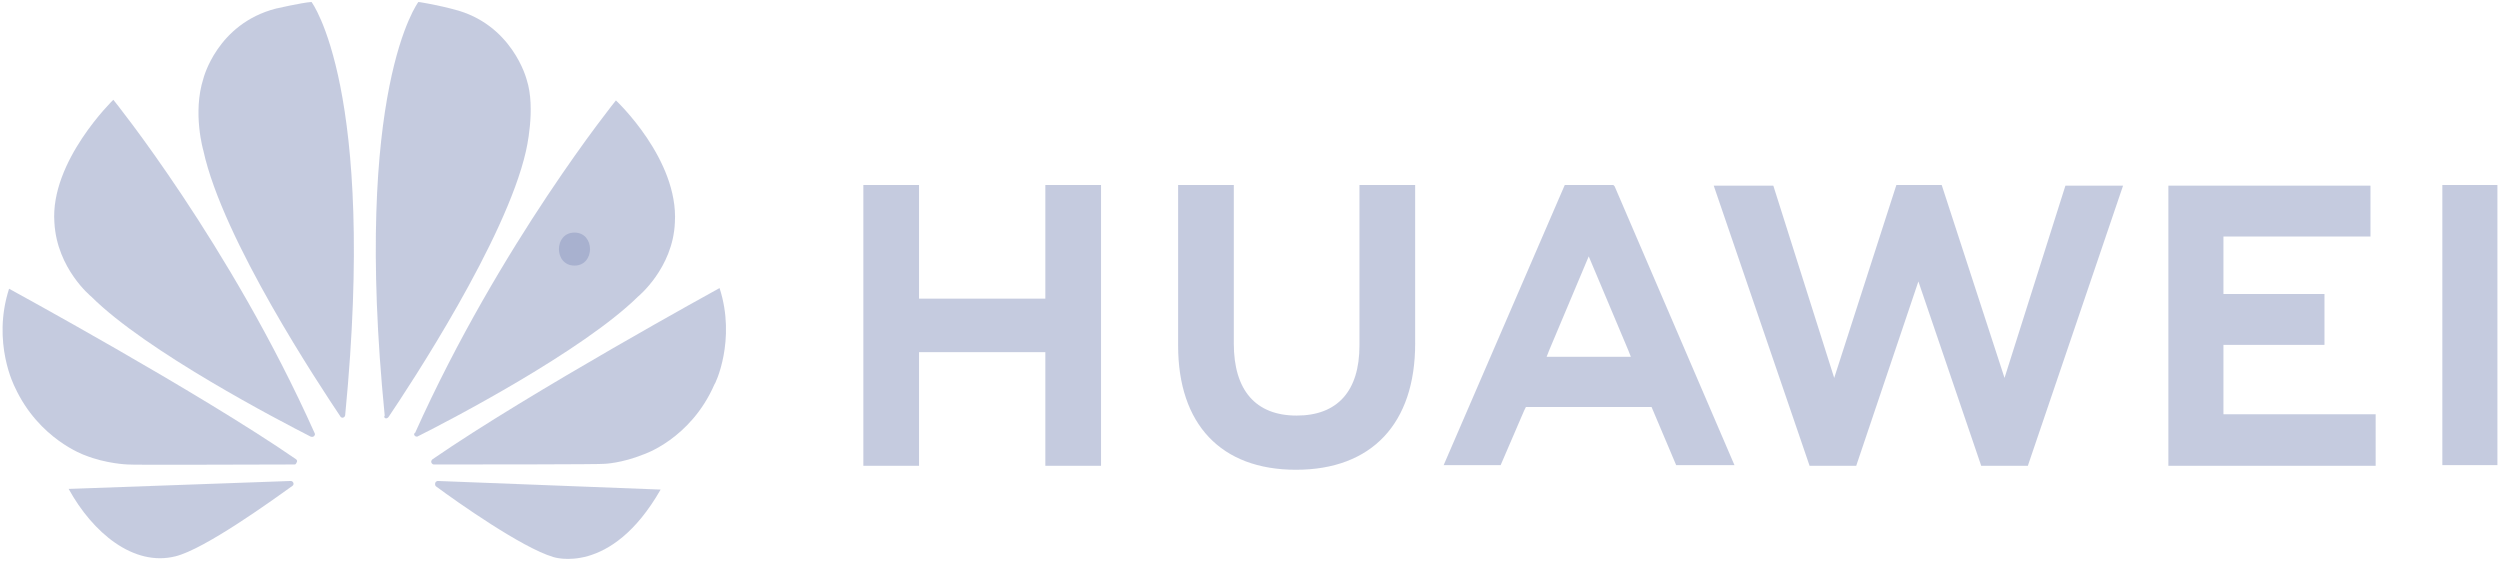
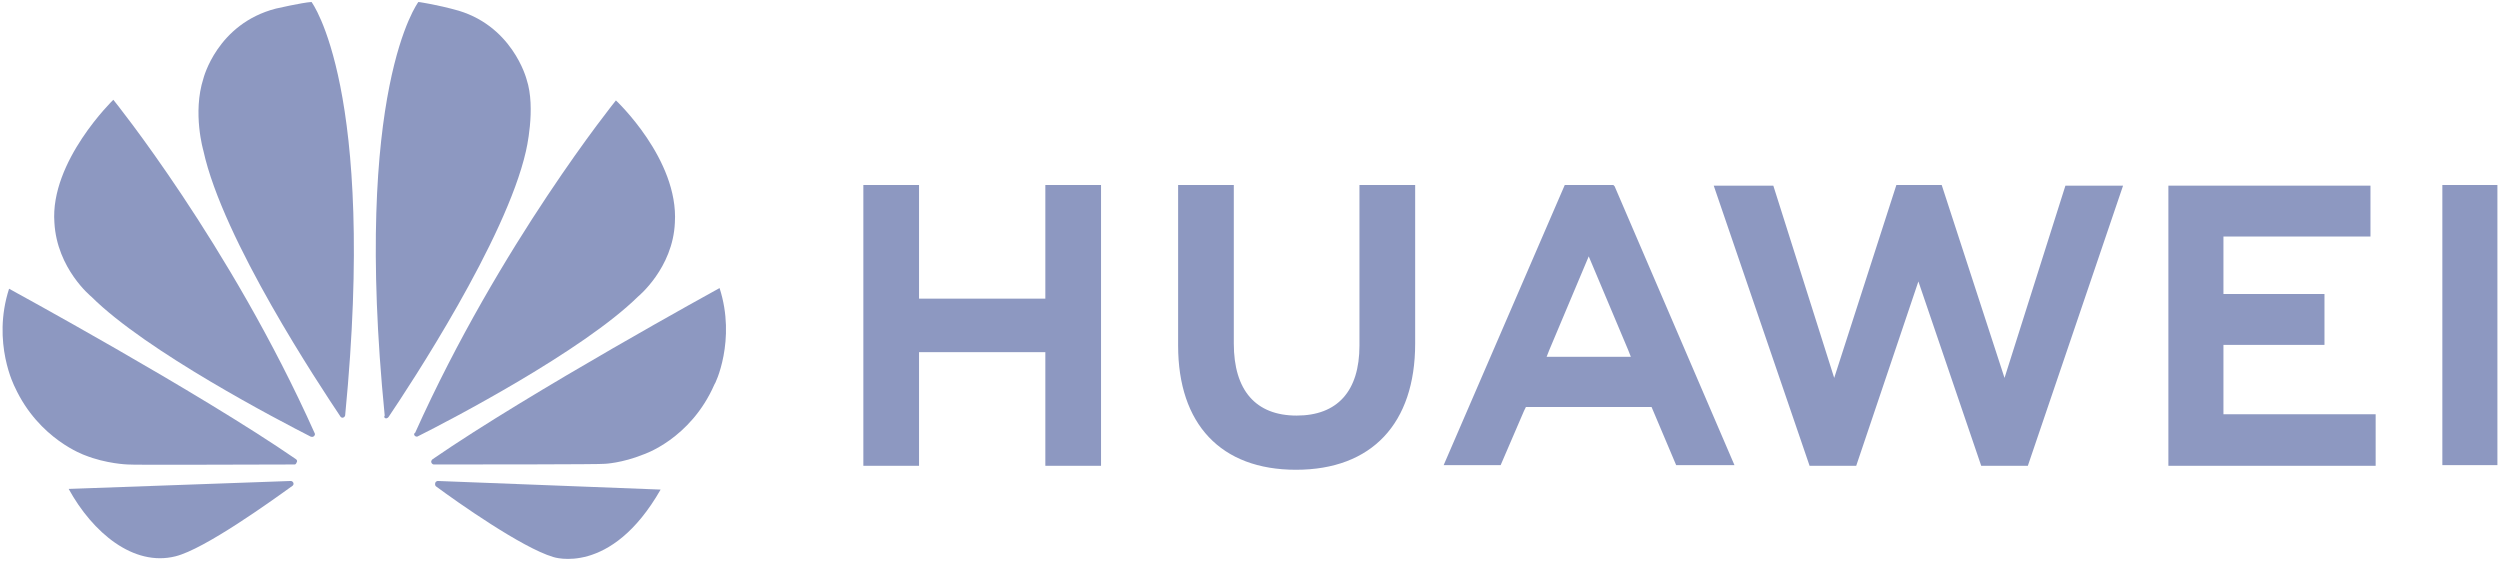
<svg xmlns="http://www.w3.org/2000/svg" width="138" height="31" viewBox="0 0 138 31" fill="none">
-   <path fill-rule="evenodd" clip-rule="evenodd" d="M57.703 16.485H50.731V10.212H47.657V25.712H50.731V19.439H57.703V25.712H60.777V10.212H57.703V16.485Z" fill="#8D98C1" fill-opacity="0.5" />
-   <path fill-rule="evenodd" clip-rule="evenodd" d="M75.042 19.074C75.042 21.591 73.826 22.94 71.574 22.94C69.322 22.94 68.106 21.554 68.106 18.965V10.212H65.032V19.074C65.032 23.414 67.391 25.931 71.538 25.931C75.721 25.931 78.117 23.378 78.117 18.965V10.212H75.042V19.074Z" fill="#8D98C1" fill-opacity="0.5" />
-   <path fill-rule="evenodd" clip-rule="evenodd" d="M110.65 20.861L107.182 10.212H104.68L101.248 20.861L97.887 10.248H94.598L99.889 25.712H102.463L105.895 15.536L109.363 25.712H111.937L117.193 10.248H114.011L110.65 20.861Z" fill="#8D98C1" fill-opacity="0.5" />
-   <path fill-rule="evenodd" clip-rule="evenodd" d="M122.734 19.038H128.311V16.229H122.734V13.056H130.85V10.248H119.695V25.712H131.136V22.867H122.734V19.038Z" fill="#8D98C1" fill-opacity="0.5" />
-   <path d="M137.857 10.212H134.818V25.675H137.857V10.212Z" fill="#8D98C1" fill-opacity="0.5" />
-   <path d="M91.166 22.466L92.524 25.675H95.742L89.128 10.285L89.056 10.212H86.375L79.69 25.675H82.836L84.123 22.685L84.23 22.466H91.166ZM87.698 14.151L89.879 19.329L90.022 19.694H85.374L85.517 19.329L87.698 14.151Z" fill="#8D98C1" fill-opacity="0.5" />
-   <path fill-rule="evenodd" clip-rule="evenodd" d="M17.339 24.07C17.339 24.07 17.411 23.997 17.375 23.925C12.692 13.457 6.256 5.507 6.256 5.507C6.256 5.507 2.753 8.899 3.003 12.29C3.146 14.843 5.041 16.375 5.041 16.375C8.08 19.402 15.445 23.232 17.161 24.107C17.196 24.107 17.268 24.143 17.339 24.07Z" fill="#8D98C1" fill-opacity="0.5" />
-   <path fill-rule="evenodd" clip-rule="evenodd" d="M16.195 26.66C16.16 26.55 16.052 26.55 16.052 26.55L3.79 26.988C5.112 29.395 7.365 31.292 9.689 30.708C11.297 30.307 14.944 27.681 16.16 26.806C16.231 26.733 16.195 26.66 16.195 26.66Z" fill="#8D98C1" fill-opacity="0.5" />
-   <path fill-rule="evenodd" clip-rule="evenodd" d="M16.374 25.529C16.446 25.42 16.338 25.347 16.338 25.347C10.94 21.627 0.501 15.938 0.501 15.938C-0.465 18.928 0.822 21.372 0.822 21.372C2.145 24.253 4.683 25.128 4.683 25.128C5.863 25.602 7.043 25.639 7.043 25.639C7.222 25.675 14.336 25.639 16.267 25.639C16.338 25.639 16.374 25.529 16.374 25.529Z" fill="#8D98C1" fill-opacity="0.5" />
-   <path fill-rule="evenodd" clip-rule="evenodd" d="M17.196 0.109C16.66 0.146 15.23 0.474 15.23 0.474C11.977 1.313 11.226 4.34 11.226 4.34C10.618 6.236 11.226 8.315 11.226 8.315C12.298 13.239 17.661 21.299 18.805 23.013C18.877 23.086 18.948 23.049 18.948 23.049C19.055 23.013 19.055 22.904 19.055 22.904C20.807 4.887 17.196 0.109 17.196 0.109Z" fill="#8D98C1" fill-opacity="0.5" />
-   <path fill-rule="evenodd" clip-rule="evenodd" d="M21.272 23.086C21.379 23.122 21.451 23.013 21.451 23.013C22.631 21.262 27.922 13.239 29.03 8.352C29.03 8.352 29.602 5.981 29.066 4.376C29.066 4.376 28.279 1.313 25.026 0.511C25.026 0.511 24.096 0.255 23.095 0.109C23.095 0.109 19.449 4.887 21.236 22.94C21.165 23.049 21.272 23.086 21.272 23.086Z" fill="#8D98C1" fill-opacity="0.5" />
-   <path fill-rule="evenodd" clip-rule="evenodd" d="M24.168 26.55C24.168 26.55 24.061 26.55 24.025 26.66C24.025 26.66 23.989 26.769 24.061 26.842C25.24 27.718 28.816 30.234 30.532 30.745C30.532 30.745 33.714 31.839 36.466 27.025L24.168 26.55Z" fill="#8D98C1" fill-opacity="0.5" />
-   <path fill-rule="evenodd" clip-rule="evenodd" d="M39.72 15.901C39.72 15.901 29.28 21.627 23.882 25.347C23.882 25.347 23.775 25.42 23.81 25.529C23.81 25.529 23.846 25.639 23.953 25.639C25.884 25.639 33.213 25.639 33.392 25.602C33.392 25.602 34.321 25.566 35.501 25.092C35.501 25.092 38.111 24.253 39.434 21.226C39.469 21.226 40.649 18.782 39.72 15.901Z" fill="#8D98C1" fill-opacity="0.5" />
-   <path fill-rule="evenodd" clip-rule="evenodd" d="M22.917 24.07C22.917 24.07 22.988 24.143 23.095 24.07C24.847 23.195 32.176 19.366 35.215 16.375C35.215 16.375 37.146 14.807 37.253 12.29C37.467 8.789 33.999 5.543 33.999 5.543C33.999 5.543 27.6 13.458 22.917 23.888C22.881 23.888 22.809 23.998 22.917 24.07Z" fill="#8D98C1" fill-opacity="0.5" />
-   <path fill-rule="evenodd" clip-rule="evenodd" d="M31.711 14.661C32.855 14.661 32.855 12.838 31.711 12.838C30.567 12.838 30.567 14.661 31.711 14.661Z" fill="#8D98C1" fill-opacity="0.5" />
+   <path fillRule="evenodd" clipRule="evenodd" d="M57.703 16.485H50.731V10.212H47.657V25.712H50.731V19.439H57.703V25.712H60.777V10.212H57.703V16.485Z" fill="#8D98C1" fillOpacity="0.5" />
+   <path fillRule="evenodd" clipRule="evenodd" d="M75.042 19.074C75.042 21.591 73.826 22.94 71.574 22.94C69.322 22.94 68.106 21.554 68.106 18.965V10.212H65.032V19.074C65.032 23.414 67.391 25.931 71.538 25.931C75.721 25.931 78.117 23.378 78.117 18.965V10.212H75.042V19.074Z" fill="#8D98C1" fillOpacity="0.5" />
+   <path fillRule="evenodd" clipRule="evenodd" d="M110.65 20.861L107.182 10.212H104.68L101.248 20.861L97.887 10.248H94.598L99.889 25.712H102.463L105.895 15.536L109.363 25.712H111.937L117.193 10.248H114.011L110.65 20.861Z" fill="#8D98C1" fillOpacity="0.5" />
+   <path fillRule="evenodd" clipRule="evenodd" d="M122.734 19.038H128.311V16.229H122.734V13.056H130.85V10.248H119.695V25.712H131.136V22.867H122.734V19.038Z" fill="#8D98C1" fillOpacity="0.5" />
+   <path d="M137.857 10.212H134.818V25.675H137.857V10.212Z" fill="#8D98C1" fillOpacity="0.5" />
+   <path d="M91.166 22.466L92.524 25.675H95.742L89.128 10.285L89.056 10.212H86.375L79.69 25.675H82.836L84.123 22.685L84.23 22.466H91.166ZM87.698 14.151L89.879 19.329L90.022 19.694H85.374L85.517 19.329L87.698 14.151Z" fill="#8D98C1" fillOpacity="0.5" />
+   <path fillRule="evenodd" clipRule="evenodd" d="M17.339 24.07C17.339 24.07 17.411 23.997 17.375 23.925C12.692 13.457 6.256 5.507 6.256 5.507C6.256 5.507 2.753 8.899 3.003 12.29C3.146 14.843 5.041 16.375 5.041 16.375C8.08 19.402 15.445 23.232 17.161 24.107C17.196 24.107 17.268 24.143 17.339 24.07Z" fill="#8D98C1" fillOpacity="0.5" />
+   <path fillRule="evenodd" clipRule="evenodd" d="M16.195 26.66C16.16 26.55 16.052 26.55 16.052 26.55L3.79 26.988C5.112 29.395 7.365 31.292 9.689 30.708C11.297 30.307 14.944 27.681 16.16 26.806C16.231 26.733 16.195 26.66 16.195 26.66Z" fill="#8D98C1" fillOpacity="0.5" />
+   <path fillRule="evenodd" clipRule="evenodd" d="M16.374 25.529C16.446 25.42 16.338 25.347 16.338 25.347C10.94 21.627 0.501 15.938 0.501 15.938C-0.465 18.928 0.822 21.372 0.822 21.372C2.145 24.253 4.683 25.128 4.683 25.128C5.863 25.602 7.043 25.639 7.043 25.639C7.222 25.675 14.336 25.639 16.267 25.639C16.338 25.639 16.374 25.529 16.374 25.529Z" fill="#8D98C1" fillOpacity="0.5" />
+   <path fillRule="evenodd" clipRule="evenodd" d="M17.196 0.109C16.66 0.146 15.23 0.474 15.23 0.474C11.977 1.313 11.226 4.34 11.226 4.34C10.618 6.236 11.226 8.315 11.226 8.315C12.298 13.239 17.661 21.299 18.805 23.013C18.877 23.086 18.948 23.049 18.948 23.049C19.055 23.013 19.055 22.904 19.055 22.904C20.807 4.887 17.196 0.109 17.196 0.109Z" fill="#8D98C1" fillOpacity="0.5" />
+   <path fillRule="evenodd" clipRule="evenodd" d="M21.272 23.086C21.379 23.122 21.451 23.013 21.451 23.013C22.631 21.262 27.922 13.239 29.03 8.352C29.03 8.352 29.602 5.981 29.066 4.376C29.066 4.376 28.279 1.313 25.026 0.511C25.026 0.511 24.096 0.255 23.095 0.109C23.095 0.109 19.449 4.887 21.236 22.94C21.165 23.049 21.272 23.086 21.272 23.086Z" fill="#8D98C1" fillOpacity="0.5" />
+   <path fillRule="evenodd" clipRule="evenodd" d="M24.168 26.55C24.168 26.55 24.061 26.55 24.025 26.66C24.025 26.66 23.989 26.769 24.061 26.842C25.24 27.718 28.816 30.234 30.532 30.745C30.532 30.745 33.714 31.839 36.466 27.025L24.168 26.55Z" fill="#8D98C1" fillOpacity="0.5" />
+   <path fillRule="evenodd" clipRule="evenodd" d="M39.72 15.901C39.72 15.901 29.28 21.627 23.882 25.347C23.882 25.347 23.775 25.42 23.81 25.529C23.81 25.529 23.846 25.639 23.953 25.639C25.884 25.639 33.213 25.639 33.392 25.602C33.392 25.602 34.321 25.566 35.501 25.092C35.501 25.092 38.111 24.253 39.434 21.226C39.469 21.226 40.649 18.782 39.72 15.901Z" fill="#8D98C1" fillOpacity="0.5" />
+   <path fillRule="evenodd" clipRule="evenodd" d="M22.917 24.07C22.917 24.07 22.988 24.143 23.095 24.07C24.847 23.195 32.176 19.366 35.215 16.375C35.215 16.375 37.146 14.807 37.253 12.29C37.467 8.789 33.999 5.543 33.999 5.543C33.999 5.543 27.6 13.458 22.917 23.888C22.881 23.888 22.809 23.998 22.917 24.07Z" fill="#8D98C1" fillOpacity="0.5" />
+   <path fillRule="evenodd" clipRule="evenodd" d="M31.711 14.661C32.855 14.661 32.855 12.838 31.711 12.838C30.567 12.838 30.567 14.661 31.711 14.661Z" fill="#8D98C1" fillOpacity="0.5" />
</svg>
